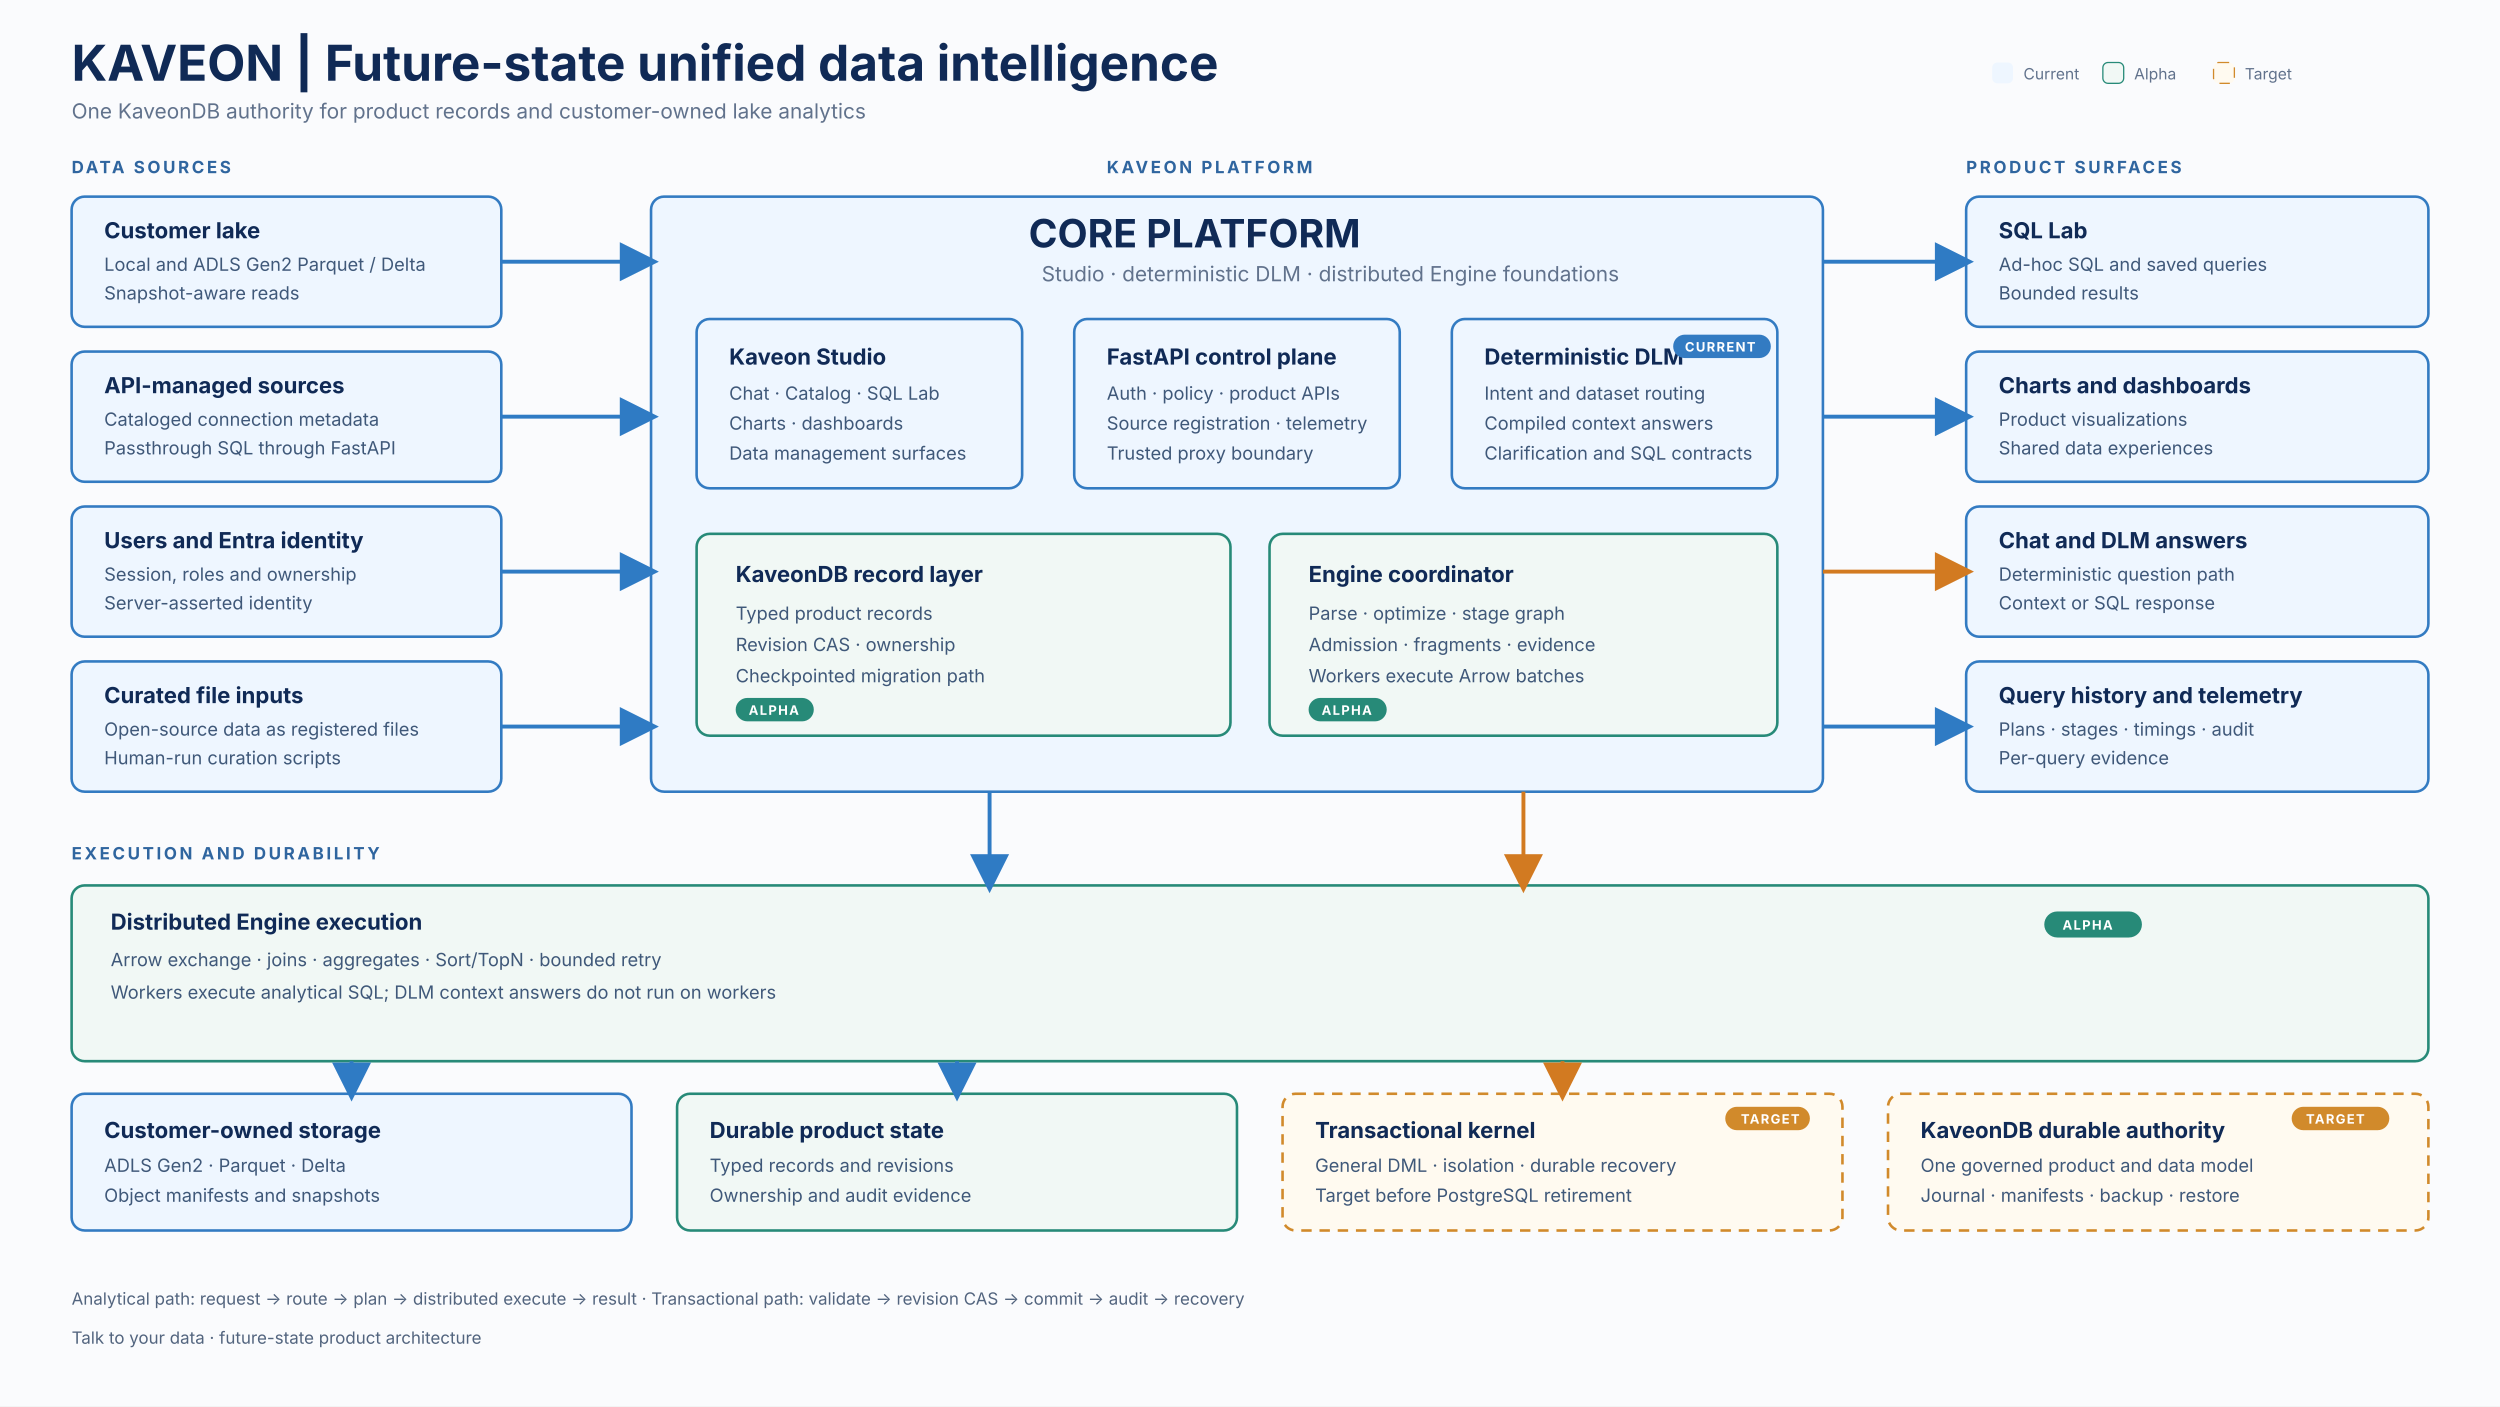
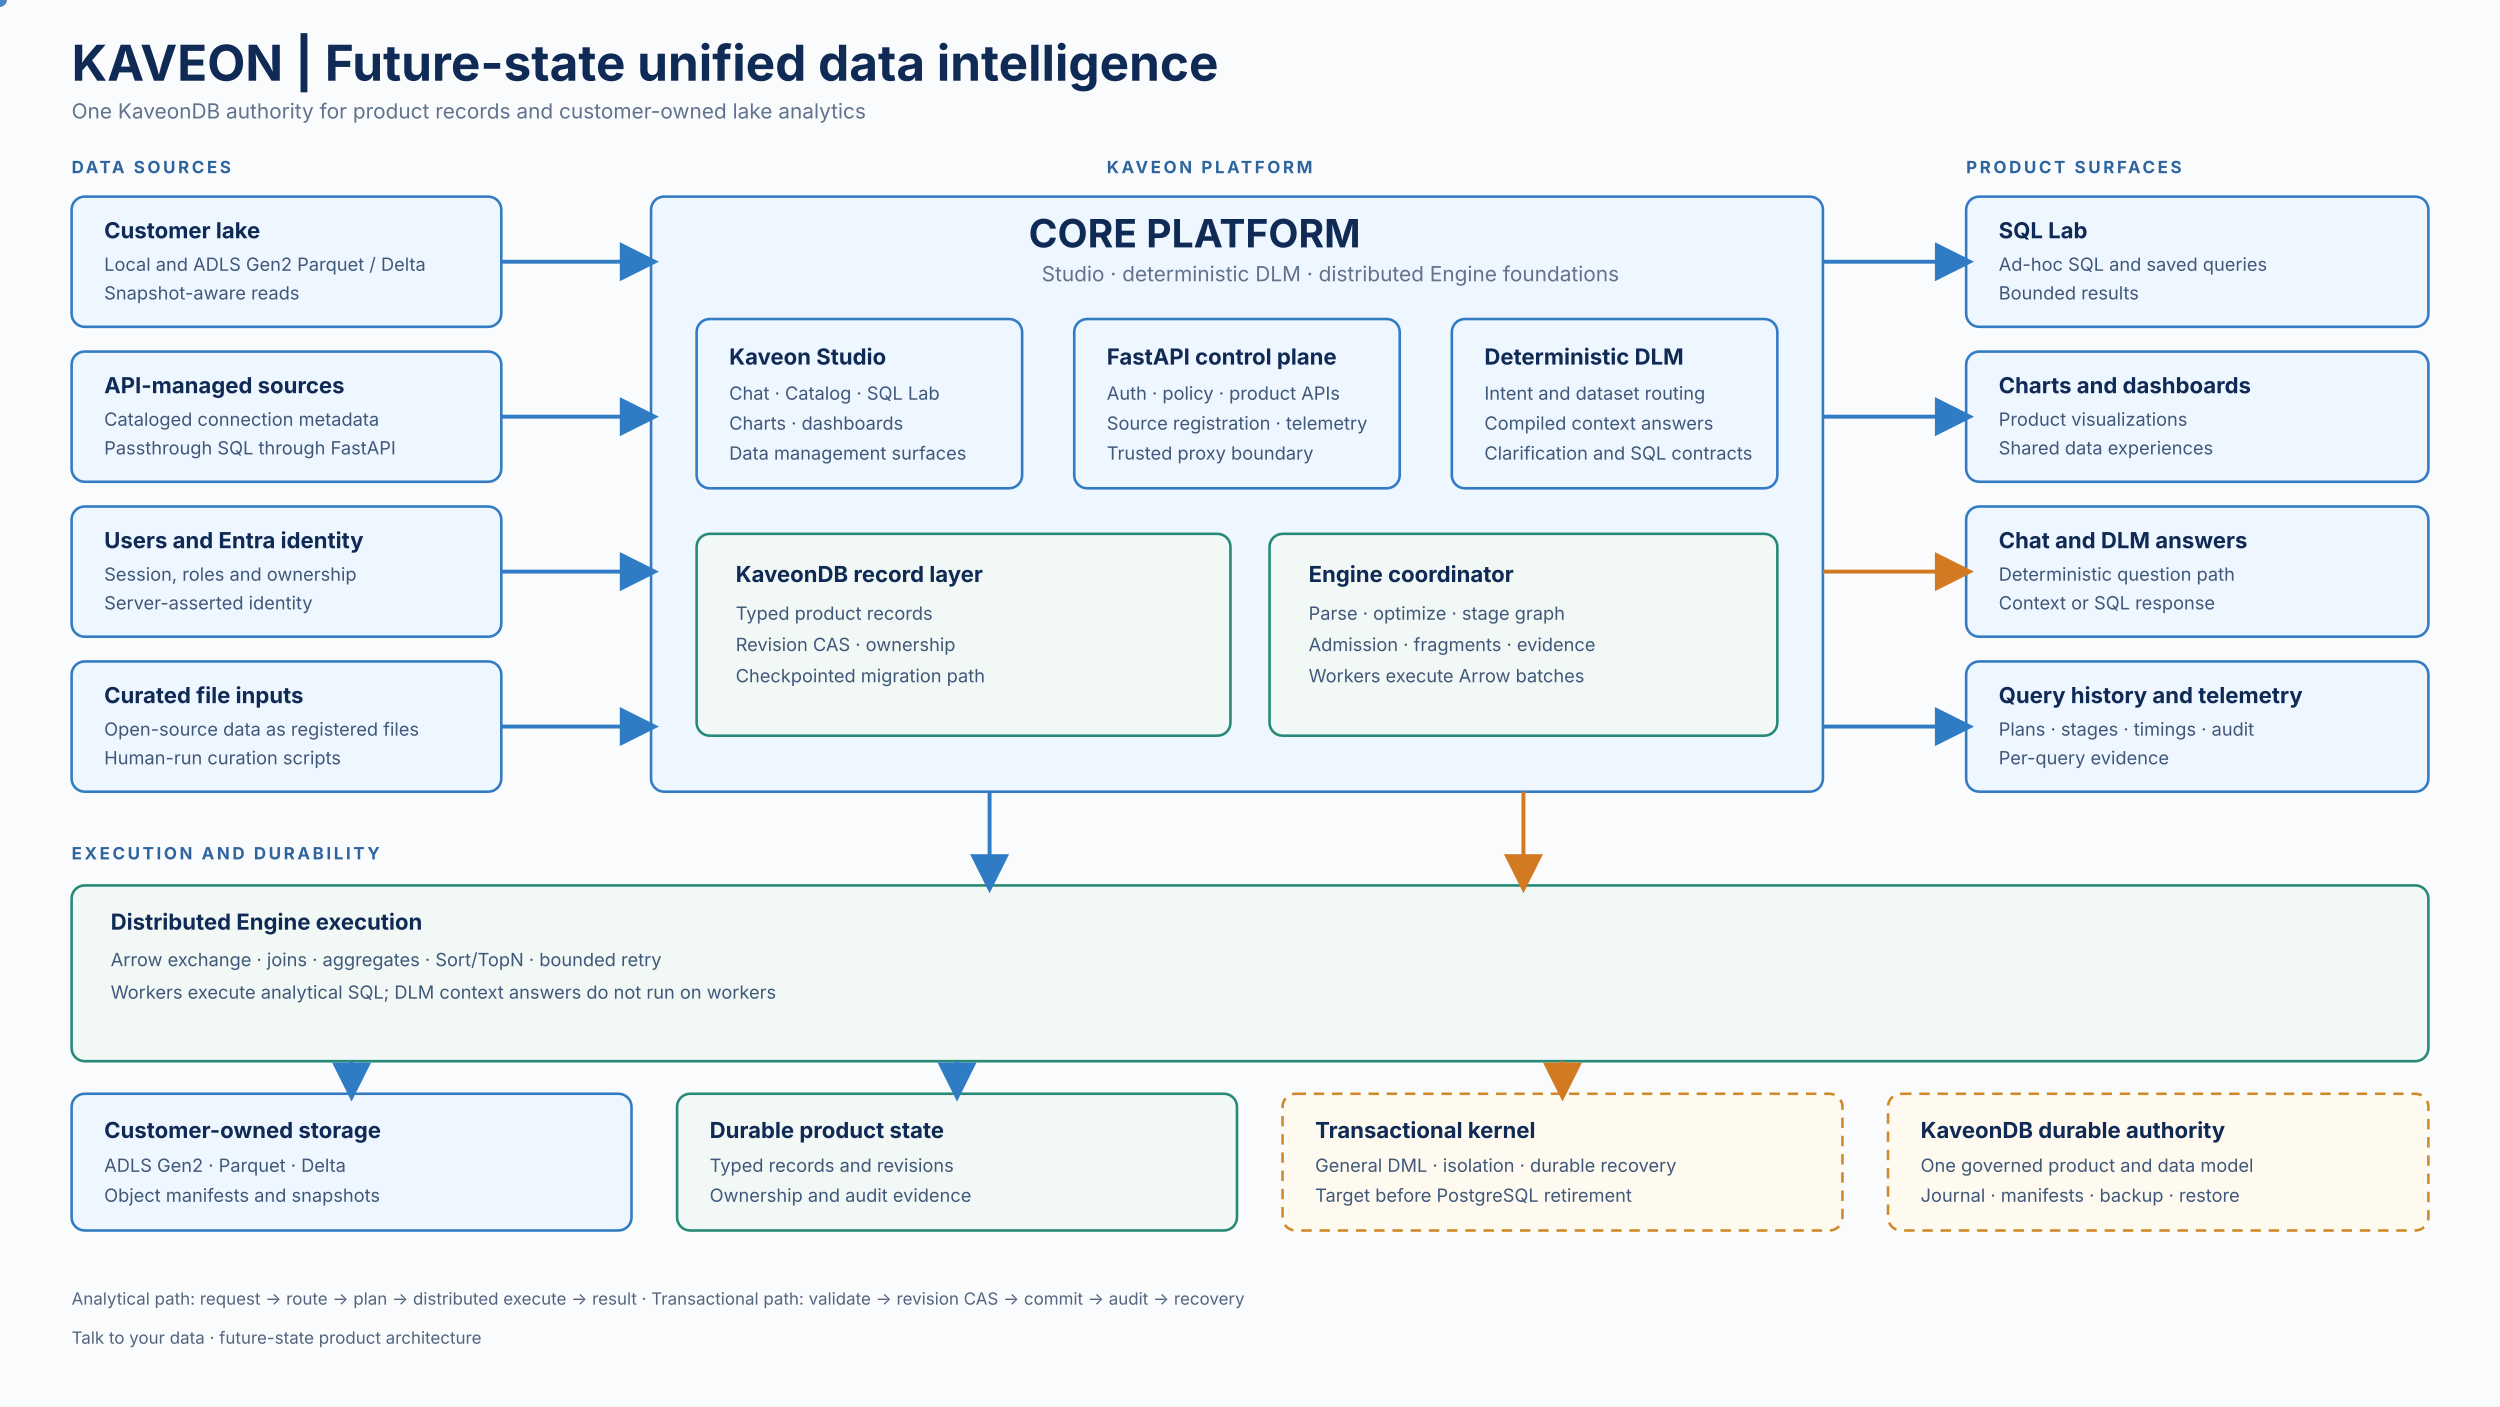
<svg xmlns="http://www.w3.org/2000/svg" width="1920" height="1080" viewBox="0 0 1920 1080">
  <defs>
    <style>
.bg{fill:#fafbfd}.t{font:700 38px Inter,Arial,sans-serif;fill:#102a56}.s{font:400 16px Inter,Arial,sans-serif;fill:#61728c}.h{font:700 17px Inter,Arial,sans-serif;fill:#102a56}.b{font:400 14px Inter,Arial,sans-serif;fill:#3f5879}.k{font:700 13px Inter,Arial,sans-serif;letter-spacing:2px;fill:#2f659f}.box{stroke:#337bc2;stroke-width:2;rx:10}.cur{fill:#eef6ff}.alp{fill:#f1f8f5;stroke:#278a78}.tar{fill:#fffaf0;stroke:#d18a2b;stroke-dasharray:8 6}.leg{fill:#f1f3f6;stroke:#7b8797;stroke-dasharray:8 6}.ln{fill:none;stroke:#2f7bc4;stroke-width:3;marker-end:url(#a)}.or{fill:none;stroke:#d27a21;stroke-width:3;marker-end:url(#o)}.small{font:400 12px Inter,Arial,sans-serif;fill:#61728c}.badge{font:700 10px Inter,Arial,sans-serif;letter-spacing:1px}.white{fill:#fff}.foot{font:400 13px Inter,Arial,sans-serif;fill:#52647e}
</style>
    <marker id="a" markerWidth="10" markerHeight="10" refX="8" refY="5" orient="auto">
      <path d="M0 0L10 5L0 10z" fill="#2f7bc4" />
    </marker>
    <marker id="o" markerWidth="10" markerHeight="10" refX="8" refY="5" orient="auto">
      <path d="M0 0L10 5L0 10z" fill="#d27a21" />
    </marker>
  </defs>
  <rect width="1920" height="1080" class="bg" />
  <text x="55" y="62" class="t">KAVEON | Future-state unified data intelligence</text>
  <text x="55" y="91" class="s">One KaveonDB authority for product records and customer-owned lake analytics</text>
-   <g transform="translate(1530 48)">
-     <rect width="16" height="16" rx="4" class="cur" />
-     <text x="24" y="13" class="small">Current</text>
-     <rect x="85" width="16" height="16" rx="4" class="alp" />
-     <text x="109" y="13" class="small">Alpha</text>
-     <rect x="170" width="16" height="16" rx="4" class="tar" />
-     <text x="194" y="13" class="small">Target</text>
-   </g>
  <text x="55" y="133" class="k">DATA SOURCES</text>
  <text x="850" y="133" class="k">KAVEON PLATFORM</text>
  <text x="1510" y="133" class="k">PRODUCT SURFACES</text>
  <rect x="55" y="151" width="330" height="100" class="box cur" />
  <text x="80" y="183" class="h">Customer lake</text>
  <text x="80" y="208" class="b">Local and ADLS Gen2 Parquet / Delta</text>
  <text x="80" y="230" class="b">Snapshot-aware reads</text>
  <rect x="55" y="270" width="330" height="100" class="box cur" />
  <text x="80" y="302" class="h">API-managed sources</text>
  <text x="80" y="327" class="b">Cataloged connection metadata</text>
  <text x="80" y="349" class="b">Passthrough SQL through FastAPI</text>
  <rect x="55" y="389" width="330" height="100" class="box cur" />
  <text x="80" y="421" class="h">Users and Entra identity</text>
  <text x="80" y="446" class="b">Session, roles and ownership</text>
  <text x="80" y="468" class="b">Server-asserted identity</text>
  <rect x="55" y="508" width="330" height="100" class="box cur" />
  <text x="80" y="540" class="h">Curated file inputs</text>
  <text x="80" y="565" class="b">Open-source data as registered files</text>
  <text x="80" y="587" class="b">Human-run curation scripts</text>
  <rect x="500" y="151" width="900" height="457" class="box cur" />
  <text x="790" y="190" class="t" style="font-size:30px">CORE PLATFORM</text>
  <text x="800" y="216" class="s">Studio · deterministic DLM · distributed Engine foundations</text>
  <rect x="535" y="245" width="250" height="130" class="box cur" />
  <text x="560" y="280" class="h">Kaveon Studio</text>
  <text x="560" y="307" class="b">Chat · Catalog · SQL Lab</text>
  <text x="560" y="330" class="b">Charts · dashboards</text>
  <text x="560" y="353" class="b">Data management surfaces</text>
  <rect x="825" y="245" width="250" height="130" class="box cur" />
  <text x="850" y="280" class="h">FastAPI control plane</text>
  <text x="850" y="307" class="b">Auth · policy · product APIs</text>
  <text x="850" y="330" class="b">Source registration · telemetry</text>
  <text x="850" y="353" class="b">Trusted proxy boundary</text>
  <rect x="1115" y="245" width="250" height="130" class="box cur" />
  <text x="1140" y="280" class="h">Deterministic DLM</text>
  <text x="1140" y="307" class="b">Intent and dataset routing</text>
  <text x="1140" y="330" class="b">Compiled context answers</text>
  <text x="1140" y="353" class="b">Clarification and SQL contracts</text>
-   <rect x="1285" y="257" width="75" height="18" rx="9" fill="#337bc2" />
-   <text x="1294" y="270" class="badge white">CURRENT</text>
  <rect x="535" y="410" width="410" height="155" class="box alp" />
  <text x="565" y="447" class="h">KaveonDB record layer</text>
  <text x="565" y="476" class="b">Typed product records</text>
  <text x="565" y="500" class="b">Revision CAS · ownership</text>
  <text x="565" y="524" class="b">Checkpointed migration path</text>
-   <rect x="565" y="536" width="60" height="18" rx="9" fill="#278a78" />
-   <text x="575" y="549" class="badge white">ALPHA</text>
  <rect x="975" y="410" width="390" height="155" class="box alp" />
  <text x="1005" y="447" class="h">Engine coordinator</text>
  <text x="1005" y="476" class="b">Parse · optimize · stage graph</text>
  <text x="1005" y="500" class="b">Admission · fragments · evidence</text>
  <text x="1005" y="524" class="b">Workers execute Arrow batches</text>
-   <rect x="1005" y="536" width="60" height="18" rx="9" fill="#278a78" />
-   <text x="1015" y="549" class="badge white">ALPHA</text>
  <rect x="1510" y="151" width="355" height="100" class="box cur" />
  <text x="1535" y="183" class="h">SQL Lab</text>
  <text x="1535" y="208" class="b">Ad-hoc SQL and saved queries</text>
  <text x="1535" y="230" class="b">Bounded results</text>
  <rect x="1510" y="270" width="355" height="100" class="box cur" />
  <text x="1535" y="302" class="h">Charts and dashboards</text>
  <text x="1535" y="327" class="b">Product visualizations</text>
  <text x="1535" y="349" class="b">Shared data experiences</text>
  <rect x="1510" y="389" width="355" height="100" class="box cur" />
  <text x="1535" y="421" class="h">Chat and DLM answers</text>
  <text x="1535" y="446" class="b">Deterministic question path</text>
  <text x="1535" y="468" class="b">Context or SQL response</text>
  <rect x="1510" y="508" width="355" height="100" class="box cur" />
  <text x="1535" y="540" class="h">Query history and telemetry</text>
  <text x="1535" y="565" class="b">Plans · stages · timings · audit</text>
  <text x="1535" y="587" class="b">Per-query evidence</text>
  <path d="M385 201H500" class="ln" />
  <path d="M385 320H500" class="ln" />
  <path d="M385 439H500" class="ln" />
  <path d="M385 558H500" class="ln" />
  <path d="M1400 201H1510" class="ln" />
  <path d="M1400 320H1510" class="ln" />
  <path d="M1400 439H1510" class="or" />
  <path d="M1400 558H1510" class="ln" />
  <text x="55" y="660" class="k">EXECUTION AND DURABILITY</text>
  <rect x="55" y="680" width="1810" height="135" class="box alp" />
  <text x="85" y="714" class="h">Distributed Engine execution</text>
  <text x="85" y="742" class="b">Arrow exchange · joins · aggregates · Sort/TopN · bounded retry</text>
  <text x="85" y="767" class="b">Workers execute analytical SQL; DLM context answers do not run on workers</text>
-   <rect x="1570" y="700" width="75" height="20" rx="10" fill="#278a78" />
-   <text x="1584" y="714" class="badge white">ALPHA</text>
  <rect x="55" y="840" width="430" height="105" class="box cur" />
  <text x="80" y="874" class="h">Customer-owned storage</text>
  <text x="80" y="900" class="b">ADLS Gen2 · Parquet · Delta</text>
  <text x="80" y="923" class="b">Object manifests and snapshots</text>
  <rect x="520" y="840" width="430" height="105" class="box alp" />
  <text x="545" y="874" class="h">Durable product state</text>
  <text x="545" y="900" class="b">Typed records and revisions</text>
  <text x="545" y="923" class="b">Ownership and audit evidence</text>
  <rect x="985" y="840" width="430" height="105" class="box tar" />
  <text x="1010" y="874" class="h">Transactional kernel</text>
  <text x="1010" y="900" class="b">General DML · isolation · durable recovery</text>
  <text x="1010" y="923" class="b">Target before PostgreSQL retirement</text>
-   <rect x="1325" y="850" width="65" height="18" rx="9" fill="#d18a2b" />
-   <text x="1337" y="863" class="badge white">TARGET</text>
  <rect x="1450" y="840" width="415" height="105" class="box tar" />
  <text x="1475" y="874" class="h">KaveonDB durable authority</text>
  <text x="1475" y="900" class="b">One governed product and data model</text>
  <text x="1475" y="923" class="b">Journal · manifests · backup · restore</text>
-   <rect x="1760" y="850" width="75" height="18" rx="9" fill="#d18a2b" />
-   <text x="1771" y="863" class="badge white">TARGET</text>
  <path d="M760 608V680" class="ln" />
  <path d="M1170 608V680" class="or" />
  <path d="M270 815V840" class="ln" />
  <path d="M735 815V840" class="ln" />
  <path d="M1200 815V840" class="or" />
  <text x="55" y="1002" class="foot">Analytical path: request → route → plan → distributed execute → result · Transactional path: validate → revision CAS → commit → audit → recovery</text>
  <text x="55" y="1032" class="foot">Talk to your data · future-state product architecture</text>
+   <g aria-label="animated data flows" opacity="0.9">
+     <circle r="5" fill="#2f7bc4">
+       <animateMotion dur="4.8s" repeatCount="indefinite" path="M385 201 H500" />
+     </circle>
+     <circle r="5" fill="#2f7bc4">
+       <animateMotion dur="5.2s" repeatCount="indefinite" path="M1400 201 H1510" />
+     </circle>
+     <circle r="5" fill="#d27a21">
+       <animateMotion dur="5.6s" repeatCount="indefinite" path="M1400 439 H1510" />
+     </circle>
+     <circle r="5" fill="#2f7bc4">
+       <animateMotion dur="4.2s" repeatCount="indefinite" path="M760 608 V680" />
+     </circle>
+     <circle r="5" fill="#d27a21">
+       <animateMotion dur="4.6s" repeatCount="indefinite" path="M1170 608 V680" />
+     </circle>
+     <circle r="5" fill="#2f7bc4">
+       <animateMotion dur="5.4s" repeatCount="indefinite" path="M270 815 V840" />
+     </circle>
+   </g>
</svg>
